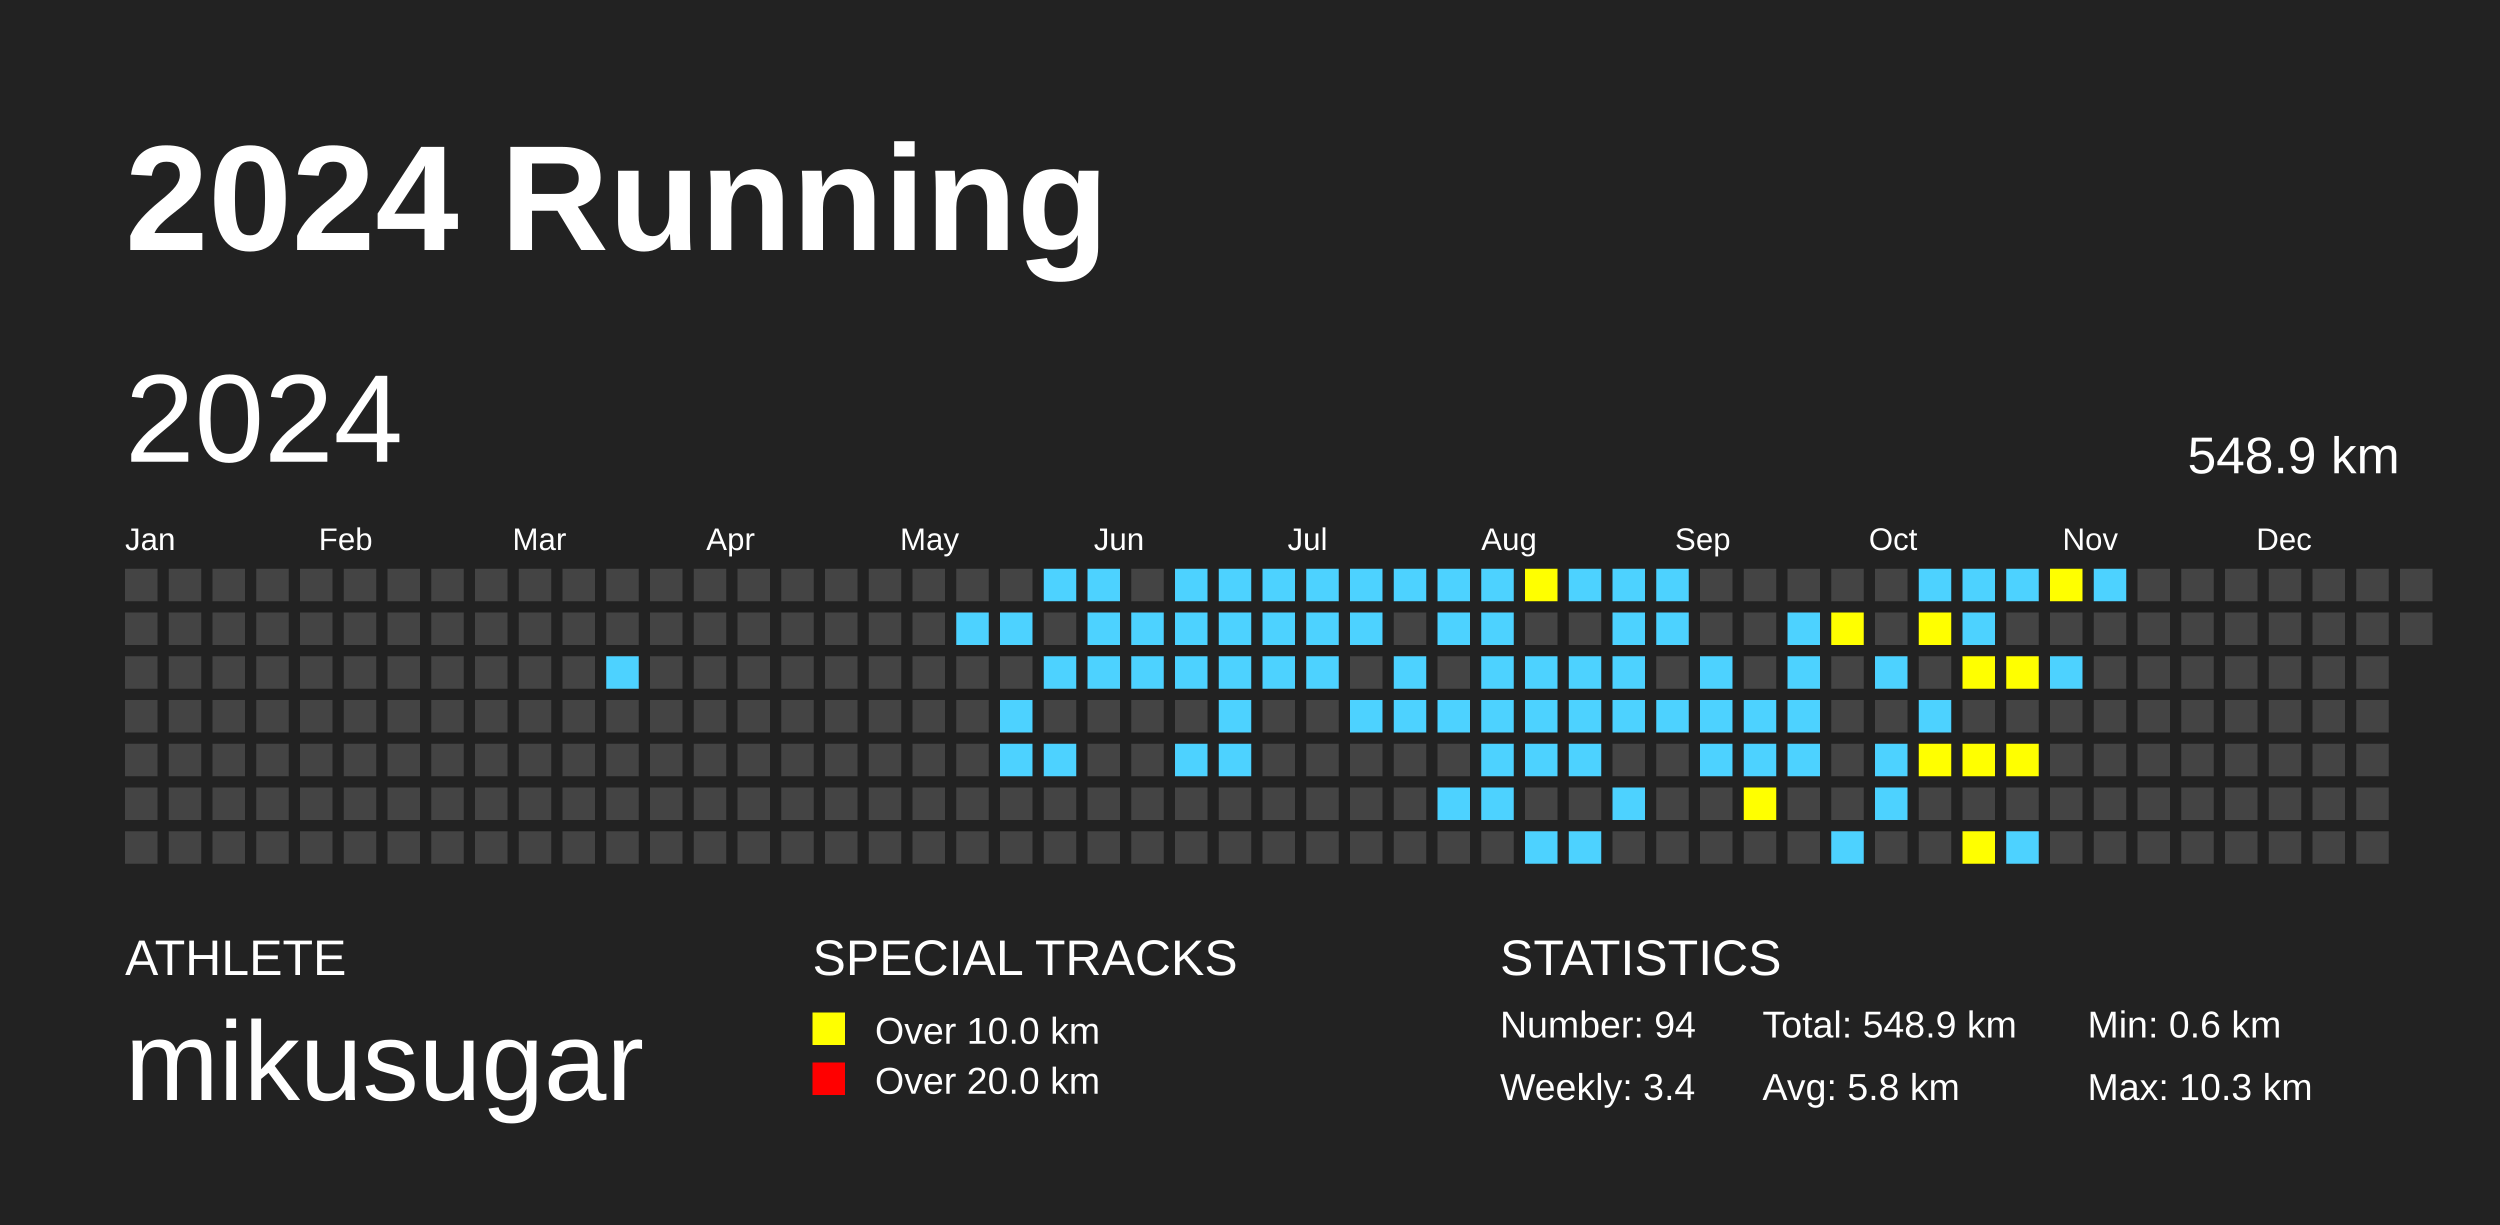
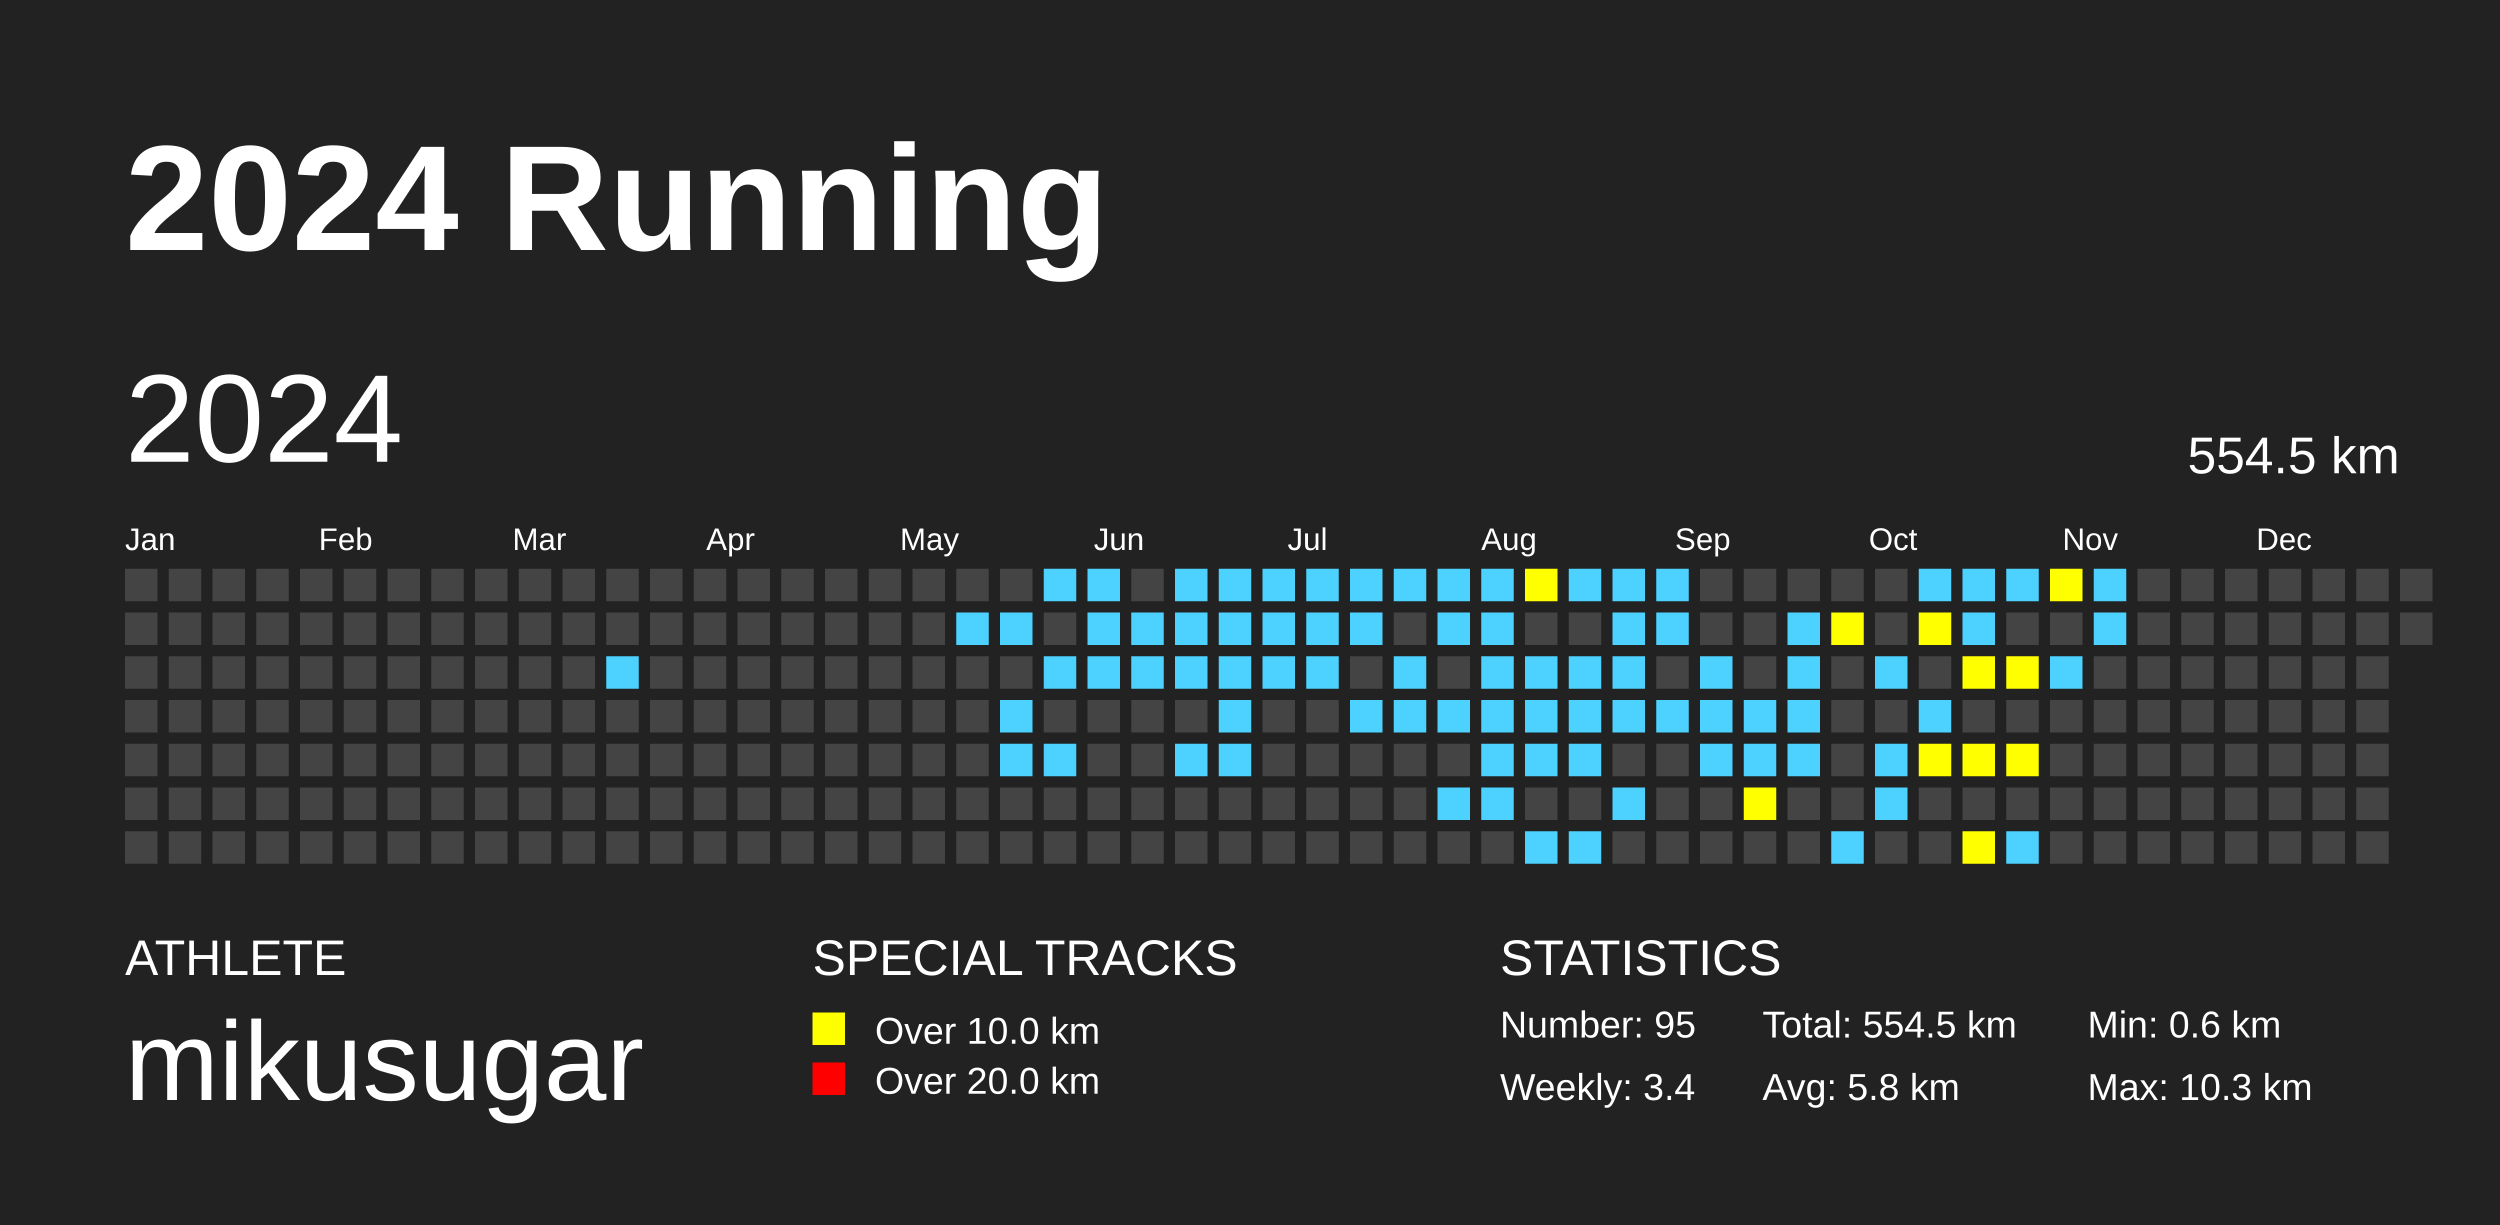
<svg xmlns="http://www.w3.org/2000/svg" baseProfile="full" height="98mm" version="1.1" viewBox="0,0,200,98" width="200mm">
  <defs />
  <rect fill="#222222" height="98" width="200" x="0" y="0" />
  <text fill="#FFFFFF" style="font-size:12px; font-family:Arial; font-weight:bold;" x="10" y="20">2024 Running</text>
  <text fill="#FFFFFF" style="font-size:4px; font-family:Arial" x="10" y="78">ATHLETE</text>
  <text fill="#FFFFFF" style="font-size:9px; font-family:Arial" x="10" y="88">mikusugar</text>
  <text fill="#FFFFFF" style="font-size:4px; font-family:Arial" x="65" y="78">SPECIAL TRACKS</text>
  <rect fill="yellow" height="2.6" width="2.6" x="65" y="81" />
  <text fill="#FFFFFF" style="font-size:3px; font-family:Arial" x="70" y="83.5">Over 10.0 km</text>
  <rect fill="red" height="2.6" width="2.6" x="65" y="85" />
  <text fill="#FFFFFF" style="font-size:3px; font-family:Arial" x="70" y="87.5">Over 20.0 km</text>
  <text fill="#FFFFFF" style="font-size:4px; font-family:Arial" x="120" y="78">STATISTICS</text>
-   <text fill="#FFFFFF" style="font-size:3px; font-family:Arial" x="120" y="83">Number: 94</text>
+   <text fill="#FFFFFF" style="font-size:3px; font-family:Arial" x="120" y="83">Number: 95</text>
  <text fill="#FFFFFF" style="font-size:3px; font-family:Arial" x="120" y="88">Weekly: 3.4</text>
-   <text fill="#FFFFFF" style="font-size:3px; font-family:Arial" x="141" y="83">Total: 548.9 km</text>
+   <text fill="#FFFFFF" style="font-size:3px; font-family:Arial" x="141" y="83">Total: 554.5 km</text>
  <text fill="#FFFFFF" style="font-size:3px; font-family:Arial" x="141" y="88">Avg: 5.8 km</text>
  <text fill="#FFFFFF" style="font-size:3px; font-family:Arial" x="167" y="83">Min: 0.6 km</text>
  <text fill="#FFFFFF" style="font-size:3px; font-family:Arial" x="167" y="88">Max: 10.3 km</text>
  <text dominant-baseline="hanging" fill="#FFFFFF" style="font-size:10.0px; font-family:Arial;" x="10" y="30">2024</text>
-   <text dominant-baseline="hanging" fill="#FFFFFF" style="font-size:4.125px; font-family:Arial;" x="175" y="35">548.9 km</text>
+   <text dominant-baseline="hanging" fill="#FFFFFF" style="font-size:4.125px; font-family:Arial;" x="175" y="35">554.5 km</text>
  <text fill="#FFFFFF" style="font-size:2.5px; font-family:Arial" x="10.0" y="44">Jan</text>
  <text fill="#FFFFFF" style="font-size:2.5px; font-family:Arial" x="25.5" y="44">Feb</text>
  <text fill="#FFFFFF" style="font-size:2.5px; font-family:Arial" x="41.0" y="44">Mar</text>
  <text fill="#FFFFFF" style="font-size:2.5px; font-family:Arial" x="56.5" y="44">Apr</text>
  <text fill="#FFFFFF" style="font-size:2.5px; font-family:Arial" x="72.0" y="44">May</text>
  <text fill="#FFFFFF" style="font-size:2.5px; font-family:Arial" x="87.5" y="44">Jun</text>
  <text fill="#FFFFFF" style="font-size:2.5px; font-family:Arial" x="103.0" y="44">Jul</text>
  <text fill="#FFFFFF" style="font-size:2.5px; font-family:Arial" x="118.5" y="44">Aug</text>
  <text fill="#FFFFFF" style="font-size:2.5px; font-family:Arial" x="134.0" y="44">Sep</text>
  <text fill="#FFFFFF" style="font-size:2.5px; font-family:Arial" x="149.5" y="44">Oct</text>
  <text fill="#FFFFFF" style="font-size:2.5px; font-family:Arial" x="165.0" y="44">Nov</text>
  <text fill="#FFFFFF" style="font-size:2.5px; font-family:Arial" x="180.5" y="44">Dec</text>
  <rect fill="#444444" height="2.6" width="2.6" x="10.0" y="45.5" />
  <rect fill="#444444" height="2.6" width="2.6" x="10.0" y="49.0" />
  <rect fill="#444444" height="2.6" width="2.6" x="10.0" y="52.5" />
  <rect fill="#444444" height="2.6" width="2.6" x="10.0" y="56.0" />
  <rect fill="#444444" height="2.6" width="2.6" x="10.0" y="59.5" />
  <rect fill="#444444" height="2.6" width="2.6" x="10.0" y="63.0" />
  <rect fill="#444444" height="2.6" width="2.6" x="10.0" y="66.5" />
  <rect fill="#444444" height="2.6" width="2.6" x="13.5" y="45.5" />
  <rect fill="#444444" height="2.6" width="2.6" x="13.5" y="49.0" />
  <rect fill="#444444" height="2.6" width="2.6" x="13.5" y="52.5" />
  <rect fill="#444444" height="2.6" width="2.6" x="13.5" y="56.0" />
  <rect fill="#444444" height="2.6" width="2.6" x="13.5" y="59.5" />
  <rect fill="#444444" height="2.6" width="2.6" x="13.5" y="63.0" />
  <rect fill="#444444" height="2.6" width="2.6" x="13.5" y="66.5" />
  <rect fill="#444444" height="2.6" width="2.6" x="17.0" y="45.5" />
  <rect fill="#444444" height="2.6" width="2.6" x="17.0" y="49.0" />
  <rect fill="#444444" height="2.6" width="2.6" x="17.0" y="52.5" />
  <rect fill="#444444" height="2.6" width="2.6" x="17.0" y="56.0" />
  <rect fill="#444444" height="2.6" width="2.6" x="17.0" y="59.5" />
  <rect fill="#444444" height="2.6" width="2.6" x="17.0" y="63.0" />
  <rect fill="#444444" height="2.6" width="2.6" x="17.0" y="66.5" />
  <rect fill="#444444" height="2.6" width="2.6" x="20.5" y="45.5" />
  <rect fill="#444444" height="2.6" width="2.6" x="20.5" y="49.0" />
  <rect fill="#444444" height="2.6" width="2.6" x="20.5" y="52.5" />
  <rect fill="#444444" height="2.6" width="2.6" x="20.5" y="56.0" />
  <rect fill="#444444" height="2.6" width="2.6" x="20.5" y="59.5" />
  <rect fill="#444444" height="2.6" width="2.6" x="20.5" y="63.0" />
  <rect fill="#444444" height="2.6" width="2.6" x="20.5" y="66.5" />
  <rect fill="#444444" height="2.6" width="2.6" x="24.0" y="45.5" />
  <rect fill="#444444" height="2.6" width="2.6" x="24.0" y="49.0" />
  <rect fill="#444444" height="2.6" width="2.6" x="24.0" y="52.5" />
  <rect fill="#444444" height="2.6" width="2.6" x="24.0" y="56.0" />
  <rect fill="#444444" height="2.6" width="2.6" x="24.0" y="59.5" />
  <rect fill="#444444" height="2.6" width="2.6" x="24.0" y="63.0" />
  <rect fill="#444444" height="2.6" width="2.6" x="24.0" y="66.5" />
  <rect fill="#444444" height="2.6" width="2.6" x="27.5" y="45.5" />
  <rect fill="#444444" height="2.6" width="2.6" x="27.5" y="49.0" />
  <rect fill="#444444" height="2.6" width="2.6" x="27.5" y="52.5" />
  <rect fill="#444444" height="2.6" width="2.6" x="27.5" y="56.0" />
  <rect fill="#444444" height="2.6" width="2.6" x="27.5" y="59.5" />
  <rect fill="#444444" height="2.6" width="2.6" x="27.5" y="63.0" />
  <rect fill="#444444" height="2.6" width="2.6" x="27.5" y="66.5" />
  <rect fill="#444444" height="2.6" width="2.6" x="31.0" y="45.5" />
  <rect fill="#444444" height="2.6" width="2.6" x="31.0" y="49.0" />
  <rect fill="#444444" height="2.6" width="2.6" x="31.0" y="52.5" />
  <rect fill="#444444" height="2.6" width="2.6" x="31.0" y="56.0" />
  <rect fill="#444444" height="2.6" width="2.6" x="31.0" y="59.5" />
  <rect fill="#444444" height="2.6" width="2.6" x="31.0" y="63.0" />
  <rect fill="#444444" height="2.6" width="2.6" x="31.0" y="66.5" />
  <rect fill="#444444" height="2.6" width="2.6" x="34.5" y="45.5" />
  <rect fill="#444444" height="2.6" width="2.6" x="34.5" y="49.0" />
  <rect fill="#444444" height="2.6" width="2.6" x="34.5" y="52.5" />
  <rect fill="#444444" height="2.6" width="2.6" x="34.5" y="56.0" />
  <rect fill="#444444" height="2.6" width="2.6" x="34.5" y="59.5" />
  <rect fill="#444444" height="2.6" width="2.6" x="34.5" y="63.0" />
  <rect fill="#444444" height="2.6" width="2.6" x="34.5" y="66.5" />
  <rect fill="#444444" height="2.6" width="2.6" x="38.0" y="45.5" />
  <rect fill="#444444" height="2.6" width="2.6" x="38.0" y="49.0" />
  <rect fill="#444444" height="2.6" width="2.6" x="38.0" y="52.5" />
  <rect fill="#444444" height="2.6" width="2.6" x="38.0" y="56.0" />
  <rect fill="#444444" height="2.6" width="2.6" x="38.0" y="59.5" />
  <rect fill="#444444" height="2.6" width="2.6" x="38.0" y="63.0" />
  <rect fill="#444444" height="2.6" width="2.6" x="38.0" y="66.5" />
  <rect fill="#444444" height="2.6" width="2.6" x="41.5" y="45.5" />
  <rect fill="#444444" height="2.6" width="2.6" x="41.5" y="49.0" />
  <rect fill="#444444" height="2.6" width="2.6" x="41.5" y="52.5" />
  <rect fill="#444444" height="2.6" width="2.6" x="41.5" y="56.0" />
  <rect fill="#444444" height="2.6" width="2.6" x="41.5" y="59.5" />
  <rect fill="#444444" height="2.6" width="2.6" x="41.5" y="63.0" />
  <rect fill="#444444" height="2.6" width="2.6" x="41.5" y="66.5" />
  <rect fill="#444444" height="2.6" width="2.6" x="45.0" y="45.5" />
  <rect fill="#444444" height="2.6" width="2.6" x="45.0" y="49.0" />
  <rect fill="#444444" height="2.6" width="2.6" x="45.0" y="52.5" />
  <rect fill="#444444" height="2.6" width="2.6" x="45.0" y="56.0" />
  <rect fill="#444444" height="2.6" width="2.6" x="45.0" y="59.5" />
  <rect fill="#444444" height="2.6" width="2.6" x="45.0" y="63.0" />
  <rect fill="#444444" height="2.6" width="2.6" x="45.0" y="66.5" />
  <rect fill="#444444" height="2.6" width="2.6" x="48.5" y="45.5" />
  <rect fill="#444444" height="2.6" width="2.6" x="48.5" y="49.0" />
  <rect fill="#4DD2FF" height="2.6" width="2.6" x="48.5" y="52.5" />
  <rect fill="#444444" height="2.6" width="2.6" x="48.5" y="56.0" />
  <rect fill="#444444" height="2.6" width="2.6" x="48.5" y="59.5" />
  <rect fill="#444444" height="2.6" width="2.6" x="48.5" y="63.0" />
  <rect fill="#444444" height="2.6" width="2.6" x="48.5" y="66.5" />
  <rect fill="#444444" height="2.6" width="2.6" x="52.0" y="45.5" />
  <rect fill="#444444" height="2.6" width="2.6" x="52.0" y="49.0" />
  <rect fill="#444444" height="2.6" width="2.6" x="52.0" y="52.5" />
  <rect fill="#444444" height="2.6" width="2.6" x="52.0" y="56.0" />
  <rect fill="#444444" height="2.6" width="2.6" x="52.0" y="59.5" />
  <rect fill="#444444" height="2.6" width="2.6" x="52.0" y="63.0" />
  <rect fill="#444444" height="2.6" width="2.6" x="52.0" y="66.5" />
  <rect fill="#444444" height="2.6" width="2.6" x="55.5" y="45.5" />
  <rect fill="#444444" height="2.6" width="2.6" x="55.5" y="49.0" />
  <rect fill="#444444" height="2.6" width="2.6" x="55.5" y="52.5" />
  <rect fill="#444444" height="2.6" width="2.6" x="55.5" y="56.0" />
  <rect fill="#444444" height="2.6" width="2.6" x="55.5" y="59.5" />
  <rect fill="#444444" height="2.6" width="2.6" x="55.5" y="63.0" />
  <rect fill="#444444" height="2.6" width="2.6" x="55.5" y="66.5" />
  <rect fill="#444444" height="2.6" width="2.6" x="59.0" y="45.5" />
  <rect fill="#444444" height="2.6" width="2.6" x="59.0" y="49.0" />
  <rect fill="#444444" height="2.6" width="2.6" x="59.0" y="52.5" />
  <rect fill="#444444" height="2.6" width="2.6" x="59.0" y="56.0" />
  <rect fill="#444444" height="2.6" width="2.6" x="59.0" y="59.5" />
  <rect fill="#444444" height="2.6" width="2.6" x="59.0" y="63.0" />
  <rect fill="#444444" height="2.6" width="2.6" x="59.0" y="66.5" />
  <rect fill="#444444" height="2.6" width="2.6" x="62.5" y="45.5" />
  <rect fill="#444444" height="2.6" width="2.6" x="62.5" y="49.0" />
  <rect fill="#444444" height="2.6" width="2.6" x="62.5" y="52.5" />
  <rect fill="#444444" height="2.6" width="2.6" x="62.5" y="56.0" />
  <rect fill="#444444" height="2.6" width="2.6" x="62.5" y="59.5" />
  <rect fill="#444444" height="2.6" width="2.6" x="62.5" y="63.0" />
  <rect fill="#444444" height="2.6" width="2.6" x="62.5" y="66.5" />
  <rect fill="#444444" height="2.6" width="2.6" x="66.0" y="45.5" />
  <rect fill="#444444" height="2.6" width="2.6" x="66.0" y="49.0" />
  <rect fill="#444444" height="2.6" width="2.6" x="66.0" y="52.5" />
  <rect fill="#444444" height="2.6" width="2.6" x="66.0" y="56.0" />
  <rect fill="#444444" height="2.6" width="2.6" x="66.0" y="59.5" />
  <rect fill="#444444" height="2.6" width="2.6" x="66.0" y="63.0" />
  <rect fill="#444444" height="2.6" width="2.6" x="66.0" y="66.5" />
  <rect fill="#444444" height="2.6" width="2.6" x="69.5" y="45.5" />
  <rect fill="#444444" height="2.6" width="2.6" x="69.5" y="49.0" />
  <rect fill="#444444" height="2.6" width="2.6" x="69.5" y="52.5" />
  <rect fill="#444444" height="2.6" width="2.6" x="69.5" y="56.0" />
  <rect fill="#444444" height="2.6" width="2.6" x="69.5" y="59.5" />
  <rect fill="#444444" height="2.6" width="2.6" x="69.5" y="63.0" />
  <rect fill="#444444" height="2.6" width="2.6" x="69.5" y="66.5" />
  <rect fill="#444444" height="2.6" width="2.6" x="73.0" y="45.5" />
  <rect fill="#444444" height="2.6" width="2.6" x="73.0" y="49.0" />
  <rect fill="#444444" height="2.6" width="2.6" x="73.0" y="52.5" />
  <rect fill="#444444" height="2.6" width="2.6" x="73.0" y="56.0" />
  <rect fill="#444444" height="2.6" width="2.6" x="73.0" y="59.5" />
  <rect fill="#444444" height="2.6" width="2.6" x="73.0" y="63.0" />
  <rect fill="#444444" height="2.6" width="2.6" x="73.0" y="66.5" />
  <rect fill="#444444" height="2.6" width="2.6" x="76.5" y="45.5" />
  <rect fill="#4DD2FF" height="2.6" width="2.6" x="76.5" y="49.0" />
  <rect fill="#444444" height="2.6" width="2.6" x="76.5" y="52.5" />
  <rect fill="#444444" height="2.6" width="2.6" x="76.5" y="56.0" />
  <rect fill="#444444" height="2.6" width="2.6" x="76.5" y="59.5" />
  <rect fill="#444444" height="2.6" width="2.6" x="76.5" y="63.0" />
  <rect fill="#444444" height="2.6" width="2.6" x="76.5" y="66.5" />
  <rect fill="#444444" height="2.6" width="2.6" x="80.0" y="45.5" />
  <rect fill="#4DD2FF" height="2.6" width="2.6" x="80.0" y="49.0" />
  <rect fill="#444444" height="2.6" width="2.6" x="80.0" y="52.5" />
  <rect fill="#4DD2FF" height="2.6" width="2.6" x="80.0" y="56.0" />
  <rect fill="#4DD2FF" height="2.6" width="2.6" x="80.0" y="59.5" />
  <rect fill="#444444" height="2.6" width="2.6" x="80.0" y="63.0" />
  <rect fill="#444444" height="2.6" width="2.6" x="80.0" y="66.5" />
  <rect fill="#4DD2FF" height="2.6" width="2.6" x="83.5" y="45.5" />
  <rect fill="#444444" height="2.6" width="2.6" x="83.5" y="49.0" />
  <rect fill="#4DD2FF" height="2.6" width="2.6" x="83.5" y="52.5" />
  <rect fill="#444444" height="2.6" width="2.6" x="83.5" y="56.0" />
  <rect fill="#4DD2FF" height="2.6" width="2.6" x="83.5" y="59.5" />
  <rect fill="#444444" height="2.6" width="2.6" x="83.5" y="63.0" />
  <rect fill="#444444" height="2.6" width="2.6" x="83.5" y="66.5" />
  <rect fill="#4DD2FF" height="2.6" width="2.6" x="87.0" y="45.5" />
  <rect fill="#4DD2FF" height="2.6" width="2.6" x="87.0" y="49.0" />
  <rect fill="#4DD2FF" height="2.6" width="2.6" x="87.0" y="52.5" />
  <rect fill="#444444" height="2.6" width="2.6" x="87.0" y="56.0" />
  <rect fill="#444444" height="2.6" width="2.6" x="87.0" y="59.5" />
  <rect fill="#444444" height="2.6" width="2.6" x="87.0" y="63.0" />
  <rect fill="#444444" height="2.6" width="2.6" x="87.0" y="66.5" />
  <rect fill="#444444" height="2.6" width="2.6" x="90.5" y="45.5" />
  <rect fill="#4DD2FF" height="2.6" width="2.6" x="90.5" y="49.0" />
  <rect fill="#4DD2FF" height="2.6" width="2.6" x="90.5" y="52.5" />
  <rect fill="#444444" height="2.6" width="2.6" x="90.5" y="56.0" />
  <rect fill="#444444" height="2.6" width="2.6" x="90.5" y="59.5" />
  <rect fill="#444444" height="2.6" width="2.6" x="90.5" y="63.0" />
  <rect fill="#444444" height="2.6" width="2.6" x="90.5" y="66.5" />
  <rect fill="#4DD2FF" height="2.6" width="2.6" x="94.0" y="45.5" />
  <rect fill="#4DD2FF" height="2.6" width="2.6" x="94.0" y="49.0" />
  <rect fill="#4DD2FF" height="2.6" width="2.6" x="94.0" y="52.5" />
  <rect fill="#444444" height="2.6" width="2.6" x="94.0" y="56.0" />
  <rect fill="#4DD2FF" height="2.6" width="2.6" x="94.0" y="59.5" />
  <rect fill="#444444" height="2.6" width="2.6" x="94.0" y="63.0" />
  <rect fill="#444444" height="2.6" width="2.6" x="94.0" y="66.5" />
  <rect fill="#4DD2FF" height="2.6" width="2.6" x="97.5" y="45.5" />
  <rect fill="#4DD2FF" height="2.6" width="2.6" x="97.5" y="49.0" />
  <rect fill="#4DD2FF" height="2.6" width="2.6" x="97.5" y="52.5" />
  <rect fill="#4DD2FF" height="2.6" width="2.6" x="97.5" y="56.0" />
  <rect fill="#4DD2FF" height="2.6" width="2.6" x="97.5" y="59.5" />
  <rect fill="#444444" height="2.6" width="2.6" x="97.5" y="63.0" />
  <rect fill="#444444" height="2.6" width="2.6" x="97.5" y="66.5" />
  <rect fill="#4DD2FF" height="2.6" width="2.6" x="101.0" y="45.5" />
  <rect fill="#4DD2FF" height="2.6" width="2.6" x="101.0" y="49.0" />
  <rect fill="#4DD2FF" height="2.6" width="2.6" x="101.0" y="52.5" />
  <rect fill="#444444" height="2.6" width="2.6" x="101.0" y="56.0" />
  <rect fill="#444444" height="2.6" width="2.6" x="101.0" y="59.5" />
  <rect fill="#444444" height="2.6" width="2.6" x="101.0" y="63.0" />
  <rect fill="#444444" height="2.6" width="2.6" x="101.0" y="66.5" />
  <rect fill="#4DD2FF" height="2.6" width="2.6" x="104.5" y="45.5" />
  <rect fill="#4DD2FF" height="2.6" width="2.6" x="104.5" y="49.0" />
  <rect fill="#4DD2FF" height="2.6" width="2.6" x="104.5" y="52.5" />
  <rect fill="#444444" height="2.6" width="2.6" x="104.5" y="56.0" />
  <rect fill="#444444" height="2.6" width="2.6" x="104.5" y="59.5" />
  <rect fill="#444444" height="2.6" width="2.6" x="104.5" y="63.0" />
  <rect fill="#444444" height="2.6" width="2.6" x="104.5" y="66.5" />
  <rect fill="#4DD2FF" height="2.6" width="2.6" x="108.0" y="45.5" />
  <rect fill="#4DD2FF" height="2.6" width="2.6" x="108.0" y="49.0" />
  <rect fill="#444444" height="2.6" width="2.6" x="108.0" y="52.5" />
  <rect fill="#4DD2FF" height="2.6" width="2.6" x="108.0" y="56.0" />
  <rect fill="#444444" height="2.6" width="2.6" x="108.0" y="59.5" />
  <rect fill="#444444" height="2.6" width="2.6" x="108.0" y="63.0" />
  <rect fill="#444444" height="2.6" width="2.6" x="108.0" y="66.5" />
  <rect fill="#4DD2FF" height="2.6" width="2.6" x="111.5" y="45.5" />
  <rect fill="#444444" height="2.6" width="2.6" x="111.5" y="49.0" />
  <rect fill="#4DD2FF" height="2.6" width="2.6" x="111.5" y="52.5" />
  <rect fill="#4DD2FF" height="2.6" width="2.6" x="111.5" y="56.0" />
  <rect fill="#444444" height="2.6" width="2.6" x="111.5" y="59.5" />
  <rect fill="#444444" height="2.6" width="2.6" x="111.5" y="63.0" />
  <rect fill="#444444" height="2.6" width="2.6" x="111.5" y="66.5" />
  <rect fill="#4DD2FF" height="2.6" width="2.6" x="115.0" y="45.5" />
  <rect fill="#4DD2FF" height="2.6" width="2.6" x="115.0" y="49.0" />
  <rect fill="#444444" height="2.6" width="2.6" x="115.0" y="52.5" />
  <rect fill="#4DD2FF" height="2.6" width="2.6" x="115.0" y="56.0" />
  <rect fill="#444444" height="2.6" width="2.6" x="115.0" y="59.5" />
  <rect fill="#4DD2FF" height="2.6" width="2.6" x="115.0" y="63.0" />
  <rect fill="#444444" height="2.6" width="2.6" x="115.0" y="66.5" />
  <rect fill="#4DD2FF" height="2.6" width="2.6" x="118.5" y="45.5" />
  <rect fill="#4DD2FF" height="2.6" width="2.6" x="118.5" y="49.0" />
  <rect fill="#4DD2FF" height="2.6" width="2.6" x="118.5" y="52.5" />
  <rect fill="#4DD2FF" height="2.6" width="2.6" x="118.5" y="56.0" />
  <rect fill="#4DD2FF" height="2.6" width="2.6" x="118.5" y="59.5" />
  <rect fill="#4DD2FF" height="2.6" width="2.6" x="118.5" y="63.0" />
  <rect fill="#444444" height="2.6" width="2.6" x="118.5" y="66.5" />
  <rect fill="yellow" height="2.6" width="2.6" x="122.0" y="45.5" />
  <rect fill="#444444" height="2.6" width="2.6" x="122.0" y="49.0" />
  <rect fill="#4DD2FF" height="2.6" width="2.6" x="122.0" y="52.5" />
  <rect fill="#4DD2FF" height="2.6" width="2.6" x="122.0" y="56.0" />
  <rect fill="#4DD2FF" height="2.6" width="2.6" x="122.0" y="59.5" />
  <rect fill="#444444" height="2.6" width="2.6" x="122.0" y="63.0" />
  <rect fill="#4DD2FF" height="2.6" width="2.6" x="122.0" y="66.5" />
  <rect fill="#4DD2FF" height="2.6" width="2.6" x="125.5" y="45.5" />
  <rect fill="#444444" height="2.6" width="2.6" x="125.5" y="49.0" />
  <rect fill="#4DD2FF" height="2.6" width="2.6" x="125.5" y="52.5" />
  <rect fill="#4DD2FF" height="2.6" width="2.6" x="125.5" y="56.0" />
  <rect fill="#4DD2FF" height="2.6" width="2.6" x="125.5" y="59.5" />
  <rect fill="#444444" height="2.6" width="2.6" x="125.5" y="63.0" />
  <rect fill="#4DD2FF" height="2.6" width="2.6" x="125.5" y="66.5" />
  <rect fill="#4DD2FF" height="2.6" width="2.6" x="129.0" y="45.5" />
  <rect fill="#4DD2FF" height="2.6" width="2.6" x="129.0" y="49.0" />
  <rect fill="#4DD2FF" height="2.6" width="2.6" x="129.0" y="52.5" />
  <rect fill="#4DD2FF" height="2.6" width="2.6" x="129.0" y="56.0" />
  <rect fill="#444444" height="2.6" width="2.6" x="129.0" y="59.5" />
  <rect fill="#4DD2FF" height="2.6" width="2.6" x="129.0" y="63.0" />
  <rect fill="#444444" height="2.6" width="2.6" x="129.0" y="66.5" />
  <rect fill="#4DD2FF" height="2.6" width="2.6" x="132.5" y="45.5" />
  <rect fill="#4DD2FF" height="2.6" width="2.6" x="132.5" y="49.0" />
  <rect fill="#444444" height="2.6" width="2.6" x="132.5" y="52.5" />
  <rect fill="#4DD2FF" height="2.6" width="2.6" x="132.5" y="56.0" />
  <rect fill="#444444" height="2.6" width="2.6" x="132.5" y="59.5" />
  <rect fill="#444444" height="2.6" width="2.6" x="132.5" y="63.0" />
  <rect fill="#444444" height="2.6" width="2.6" x="132.5" y="66.5" />
  <rect fill="#444444" height="2.6" width="2.6" x="136.0" y="45.5" />
  <rect fill="#444444" height="2.6" width="2.6" x="136.0" y="49.0" />
  <rect fill="#4DD2FF" height="2.6" width="2.6" x="136.0" y="52.5" />
  <rect fill="#4DD2FF" height="2.6" width="2.6" x="136.0" y="56.0" />
  <rect fill="#4DD2FF" height="2.6" width="2.6" x="136.0" y="59.5" />
  <rect fill="#444444" height="2.6" width="2.6" x="136.0" y="63.0" />
  <rect fill="#444444" height="2.6" width="2.6" x="136.0" y="66.5" />
  <rect fill="#444444" height="2.6" width="2.6" x="139.5" y="45.5" />
  <rect fill="#444444" height="2.6" width="2.6" x="139.5" y="49.0" />
  <rect fill="#444444" height="2.6" width="2.6" x="139.5" y="52.5" />
  <rect fill="#4DD2FF" height="2.6" width="2.6" x="139.5" y="56.0" />
  <rect fill="#4DD2FF" height="2.6" width="2.6" x="139.5" y="59.5" />
  <rect fill="yellow" height="2.6" width="2.6" x="139.5" y="63.0" />
  <rect fill="#444444" height="2.6" width="2.6" x="139.5" y="66.5" />
  <rect fill="#444444" height="2.6" width="2.6" x="143.0" y="45.5" />
  <rect fill="#4DD2FF" height="2.6" width="2.6" x="143.0" y="49.0" />
  <rect fill="#4DD2FF" height="2.6" width="2.6" x="143.0" y="52.5" />
  <rect fill="#4DD2FF" height="2.6" width="2.6" x="143.0" y="56.0" />
  <rect fill="#4DD2FF" height="2.6" width="2.6" x="143.0" y="59.5" />
  <rect fill="#444444" height="2.6" width="2.6" x="143.0" y="63.0" />
  <rect fill="#444444" height="2.6" width="2.6" x="143.0" y="66.5" />
  <rect fill="#444444" height="2.6" width="2.6" x="146.5" y="45.5" />
  <rect fill="yellow" height="2.6" width="2.6" x="146.5" y="49.0" />
  <rect fill="#444444" height="2.6" width="2.6" x="146.5" y="52.5" />
  <rect fill="#444444" height="2.6" width="2.6" x="146.5" y="56.0" />
  <rect fill="#444444" height="2.6" width="2.6" x="146.5" y="59.5" />
  <rect fill="#444444" height="2.6" width="2.6" x="146.5" y="63.0" />
  <rect fill="#4DD2FF" height="2.6" width="2.6" x="146.5" y="66.5" />
  <rect fill="#444444" height="2.6" width="2.6" x="150.0" y="45.5" />
  <rect fill="#444444" height="2.6" width="2.6" x="150.0" y="49.0" />
  <rect fill="#4DD2FF" height="2.6" width="2.6" x="150.0" y="52.5" />
  <rect fill="#444444" height="2.6" width="2.6" x="150.0" y="56.0" />
  <rect fill="#4DD2FF" height="2.6" width="2.6" x="150.0" y="59.5" />
  <rect fill="#4DD2FF" height="2.6" width="2.6" x="150.0" y="63.0" />
  <rect fill="#444444" height="2.6" width="2.6" x="150.0" y="66.5" />
  <rect fill="#4DD2FF" height="2.6" width="2.6" x="153.5" y="45.5" />
  <rect fill="yellow" height="2.6" width="2.6" x="153.5" y="49.0" />
  <rect fill="#444444" height="2.6" width="2.6" x="153.5" y="52.5" />
  <rect fill="#4DD2FF" height="2.6" width="2.6" x="153.5" y="56.0" />
  <rect fill="yellow" height="2.6" width="2.6" x="153.5" y="59.5" />
  <rect fill="#444444" height="2.6" width="2.6" x="153.5" y="63.0" />
  <rect fill="#444444" height="2.6" width="2.6" x="153.5" y="66.5" />
  <rect fill="#4DD2FF" height="2.6" width="2.6" x="157.0" y="45.5" />
  <rect fill="#4DD2FF" height="2.6" width="2.6" x="157.0" y="49.0" />
  <rect fill="yellow" height="2.6" width="2.6" x="157.0" y="52.5" />
  <rect fill="#444444" height="2.6" width="2.6" x="157.0" y="56.0" />
  <rect fill="yellow" height="2.6" width="2.6" x="157.0" y="59.5" />
  <rect fill="#444444" height="2.6" width="2.6" x="157.0" y="63.0" />
  <rect fill="yellow" height="2.6" width="2.6" x="157.0" y="66.5" />
  <rect fill="#4DD2FF" height="2.6" width="2.6" x="160.5" y="45.5" />
  <rect fill="#444444" height="2.6" width="2.6" x="160.5" y="49.0" />
  <rect fill="yellow" height="2.6" width="2.6" x="160.5" y="52.5" />
  <rect fill="#444444" height="2.6" width="2.6" x="160.5" y="56.0" />
  <rect fill="yellow" height="2.6" width="2.6" x="160.5" y="59.5" />
  <rect fill="#444444" height="2.6" width="2.6" x="160.5" y="63.0" />
  <rect fill="#4DD2FF" height="2.6" width="2.6" x="160.5" y="66.5" />
  <rect fill="yellow" height="2.6" width="2.6" x="164.0" y="45.5" />
  <rect fill="#444444" height="2.6" width="2.6" x="164.0" y="49.0" />
  <rect fill="#4DD2FF" height="2.6" width="2.6" x="164.0" y="52.5" />
  <rect fill="#444444" height="2.6" width="2.6" x="164.0" y="56.0" />
  <rect fill="#444444" height="2.6" width="2.6" x="164.0" y="59.5" />
  <rect fill="#444444" height="2.6" width="2.6" x="164.0" y="63.0" />
  <rect fill="#444444" height="2.6" width="2.6" x="164.0" y="66.5" />
  <rect fill="#4DD2FF" height="2.6" width="2.6" x="167.5" y="45.5" />
-   <rect fill="#444444" height="2.6" width="2.6" x="167.5" y="49.0" />
+   <rect fill="#4DD2FF" height="2.6" width="2.6" x="167.5" y="49.0" />
  <rect fill="#444444" height="2.6" width="2.6" x="167.5" y="52.5" />
  <rect fill="#444444" height="2.6" width="2.6" x="167.5" y="56.0" />
  <rect fill="#444444" height="2.6" width="2.6" x="167.5" y="59.5" />
  <rect fill="#444444" height="2.6" width="2.6" x="167.5" y="63.0" />
  <rect fill="#444444" height="2.6" width="2.6" x="167.5" y="66.5" />
  <rect fill="#444444" height="2.6" width="2.6" x="171.0" y="45.5" />
  <rect fill="#444444" height="2.6" width="2.6" x="171.0" y="49.0" />
  <rect fill="#444444" height="2.6" width="2.6" x="171.0" y="52.5" />
  <rect fill="#444444" height="2.6" width="2.6" x="171.0" y="56.0" />
  <rect fill="#444444" height="2.6" width="2.6" x="171.0" y="59.5" />
  <rect fill="#444444" height="2.6" width="2.6" x="171.0" y="63.0" />
  <rect fill="#444444" height="2.6" width="2.6" x="171.0" y="66.5" />
  <rect fill="#444444" height="2.6" width="2.6" x="174.5" y="45.5" />
  <rect fill="#444444" height="2.6" width="2.6" x="174.5" y="49.0" />
  <rect fill="#444444" height="2.6" width="2.6" x="174.5" y="52.5" />
  <rect fill="#444444" height="2.6" width="2.6" x="174.5" y="56.0" />
  <rect fill="#444444" height="2.6" width="2.6" x="174.5" y="59.5" />
  <rect fill="#444444" height="2.6" width="2.6" x="174.5" y="63.0" />
  <rect fill="#444444" height="2.6" width="2.6" x="174.5" y="66.5" />
  <rect fill="#444444" height="2.6" width="2.6" x="178.0" y="45.5" />
  <rect fill="#444444" height="2.6" width="2.6" x="178.0" y="49.0" />
  <rect fill="#444444" height="2.6" width="2.6" x="178.0" y="52.5" />
  <rect fill="#444444" height="2.6" width="2.6" x="178.0" y="56.0" />
  <rect fill="#444444" height="2.6" width="2.6" x="178.0" y="59.5" />
  <rect fill="#444444" height="2.6" width="2.6" x="178.0" y="63.0" />
  <rect fill="#444444" height="2.6" width="2.6" x="178.0" y="66.5" />
  <rect fill="#444444" height="2.6" width="2.6" x="181.5" y="45.5" />
  <rect fill="#444444" height="2.6" width="2.6" x="181.5" y="49.0" />
  <rect fill="#444444" height="2.6" width="2.6" x="181.5" y="52.5" />
  <rect fill="#444444" height="2.6" width="2.6" x="181.5" y="56.0" />
  <rect fill="#444444" height="2.6" width="2.6" x="181.5" y="59.5" />
  <rect fill="#444444" height="2.6" width="2.6" x="181.5" y="63.0" />
  <rect fill="#444444" height="2.6" width="2.6" x="181.5" y="66.5" />
  <rect fill="#444444" height="2.6" width="2.6" x="185.0" y="45.5" />
  <rect fill="#444444" height="2.6" width="2.6" x="185.0" y="49.0" />
  <rect fill="#444444" height="2.6" width="2.6" x="185.0" y="52.5" />
  <rect fill="#444444" height="2.6" width="2.6" x="185.0" y="56.0" />
  <rect fill="#444444" height="2.6" width="2.6" x="185.0" y="59.5" />
  <rect fill="#444444" height="2.6" width="2.6" x="185.0" y="63.0" />
  <rect fill="#444444" height="2.6" width="2.6" x="185.0" y="66.5" />
  <rect fill="#444444" height="2.6" width="2.6" x="188.5" y="45.5" />
  <rect fill="#444444" height="2.6" width="2.6" x="188.5" y="49.0" />
  <rect fill="#444444" height="2.6" width="2.6" x="188.5" y="52.5" />
  <rect fill="#444444" height="2.6" width="2.6" x="188.5" y="56.0" />
  <rect fill="#444444" height="2.6" width="2.6" x="188.5" y="59.5" />
  <rect fill="#444444" height="2.6" width="2.6" x="188.5" y="63.0" />
  <rect fill="#444444" height="2.6" width="2.6" x="188.5" y="66.5" />
  <rect fill="#444444" height="2.6" width="2.6" x="192.0" y="45.5" />
  <rect fill="#444444" height="2.6" width="2.6" x="192.0" y="49.0" />
</svg>
